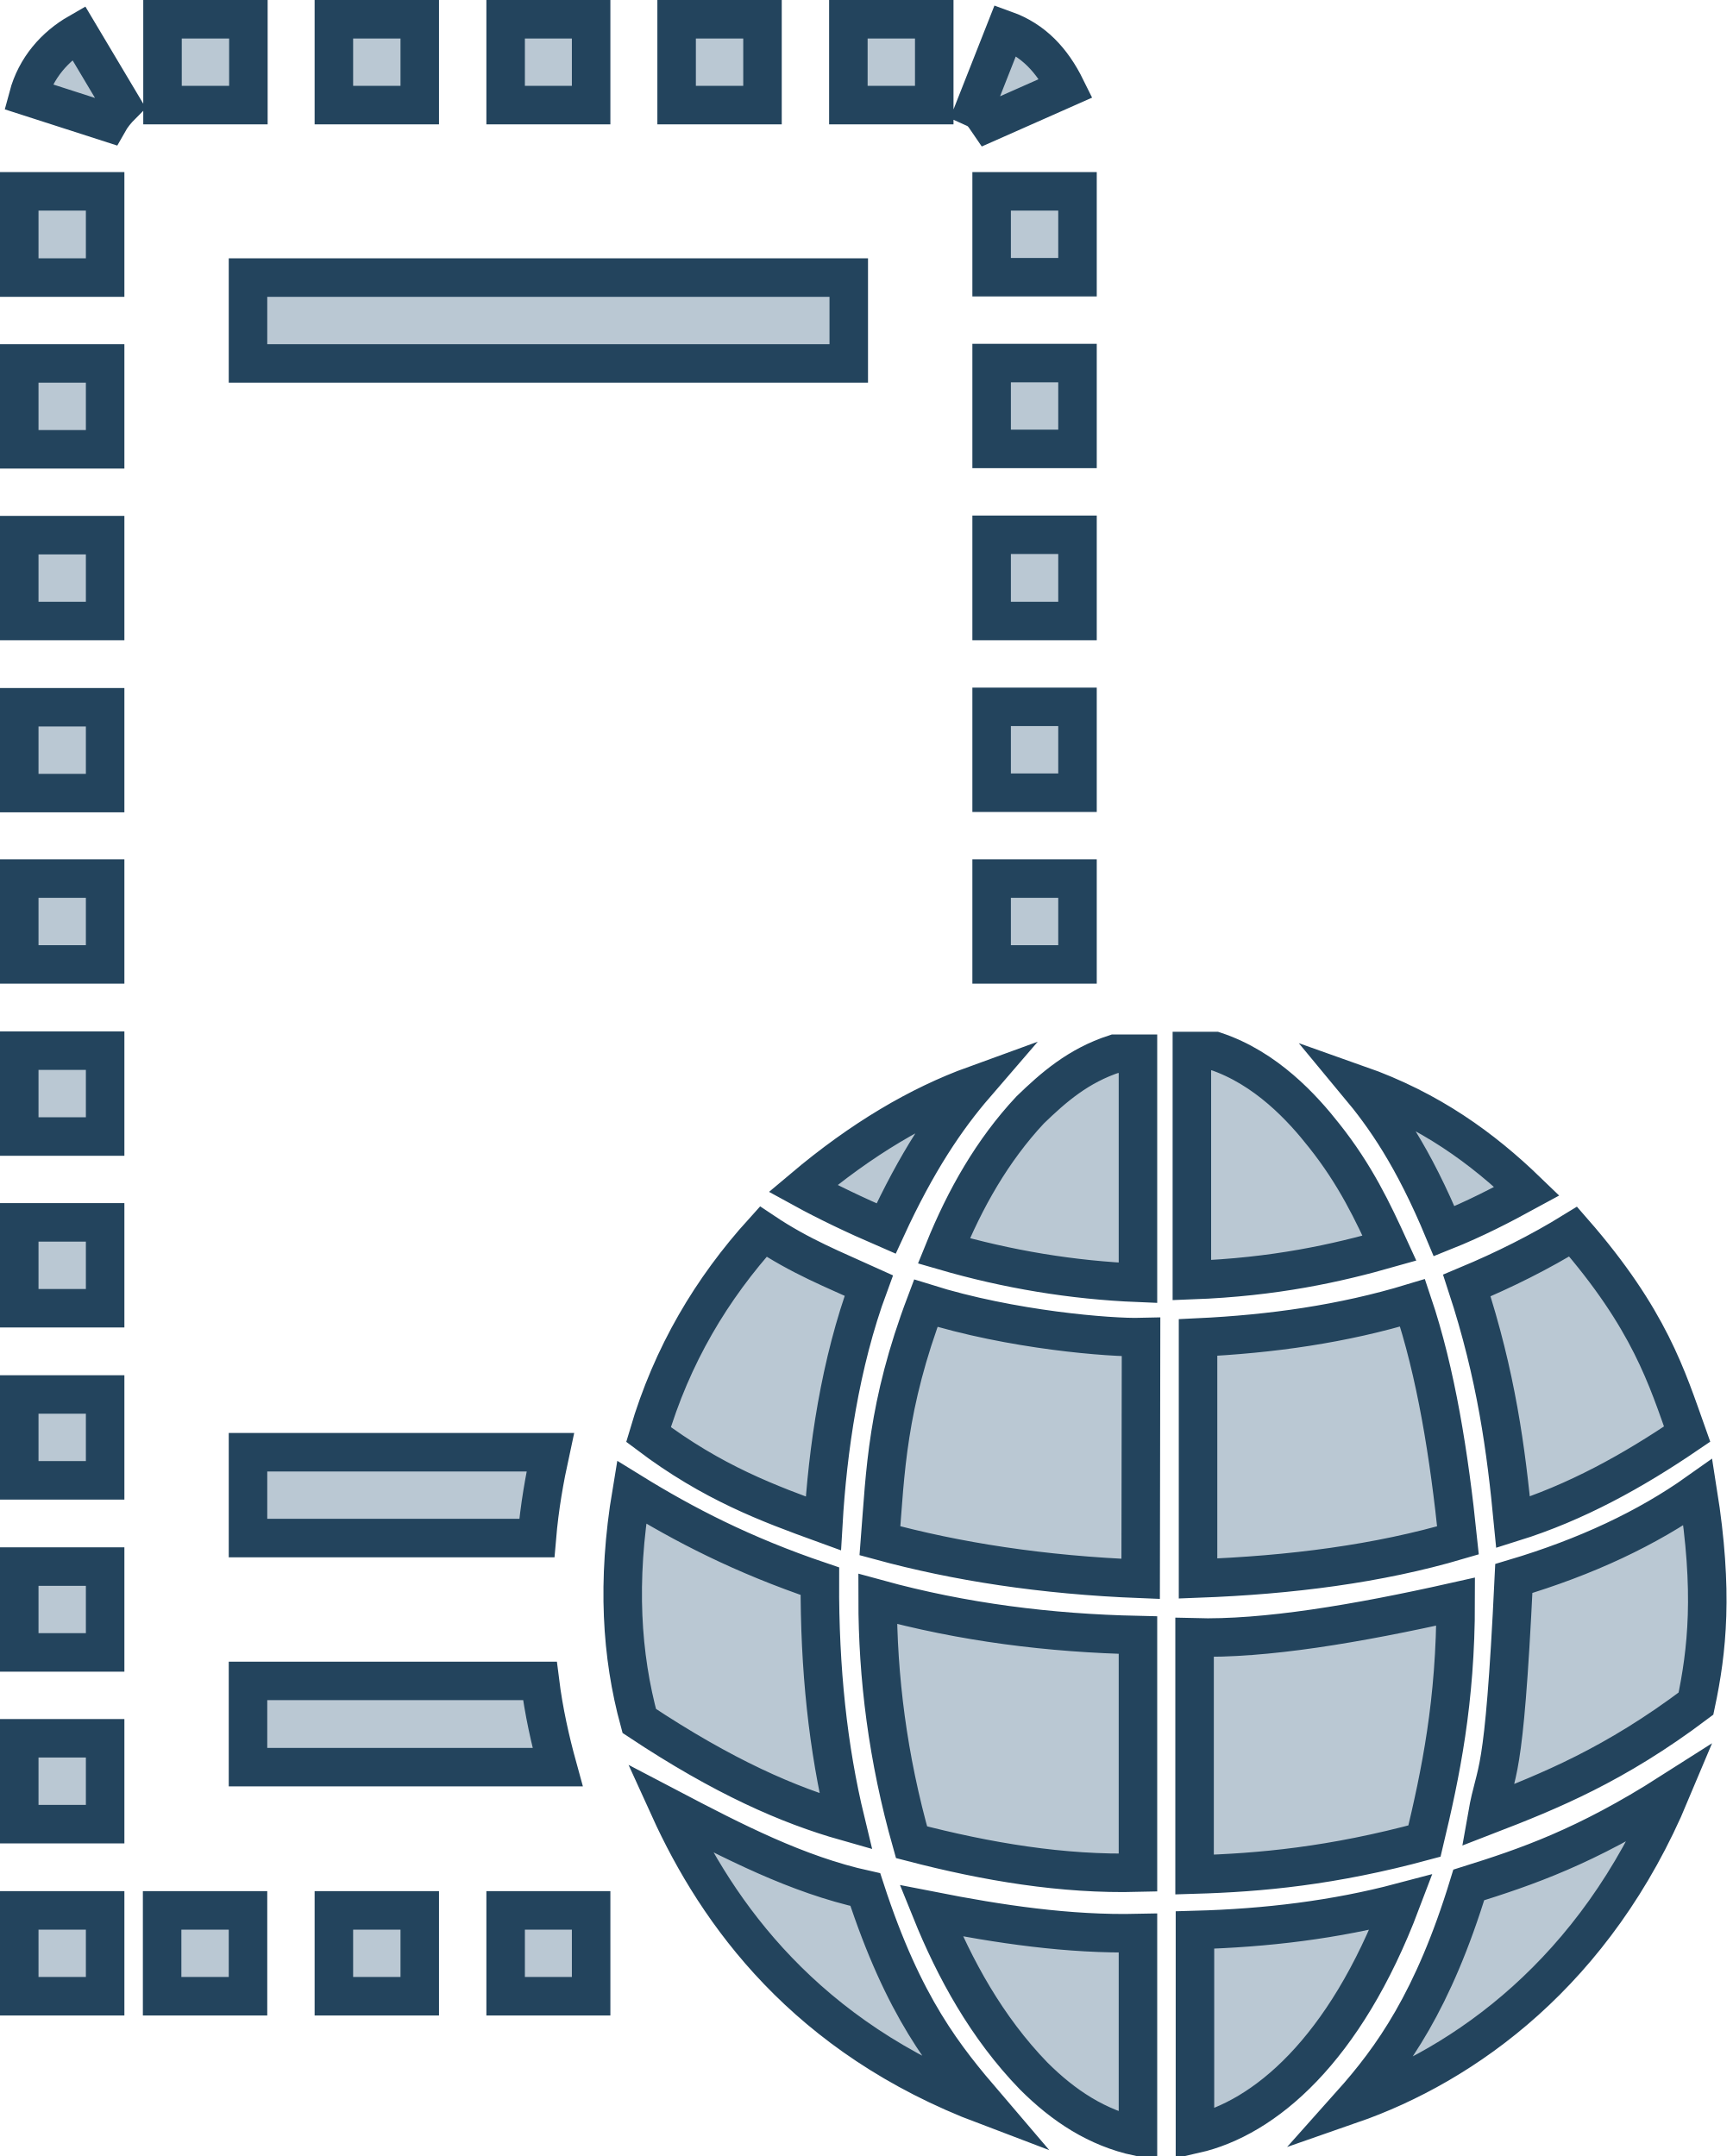
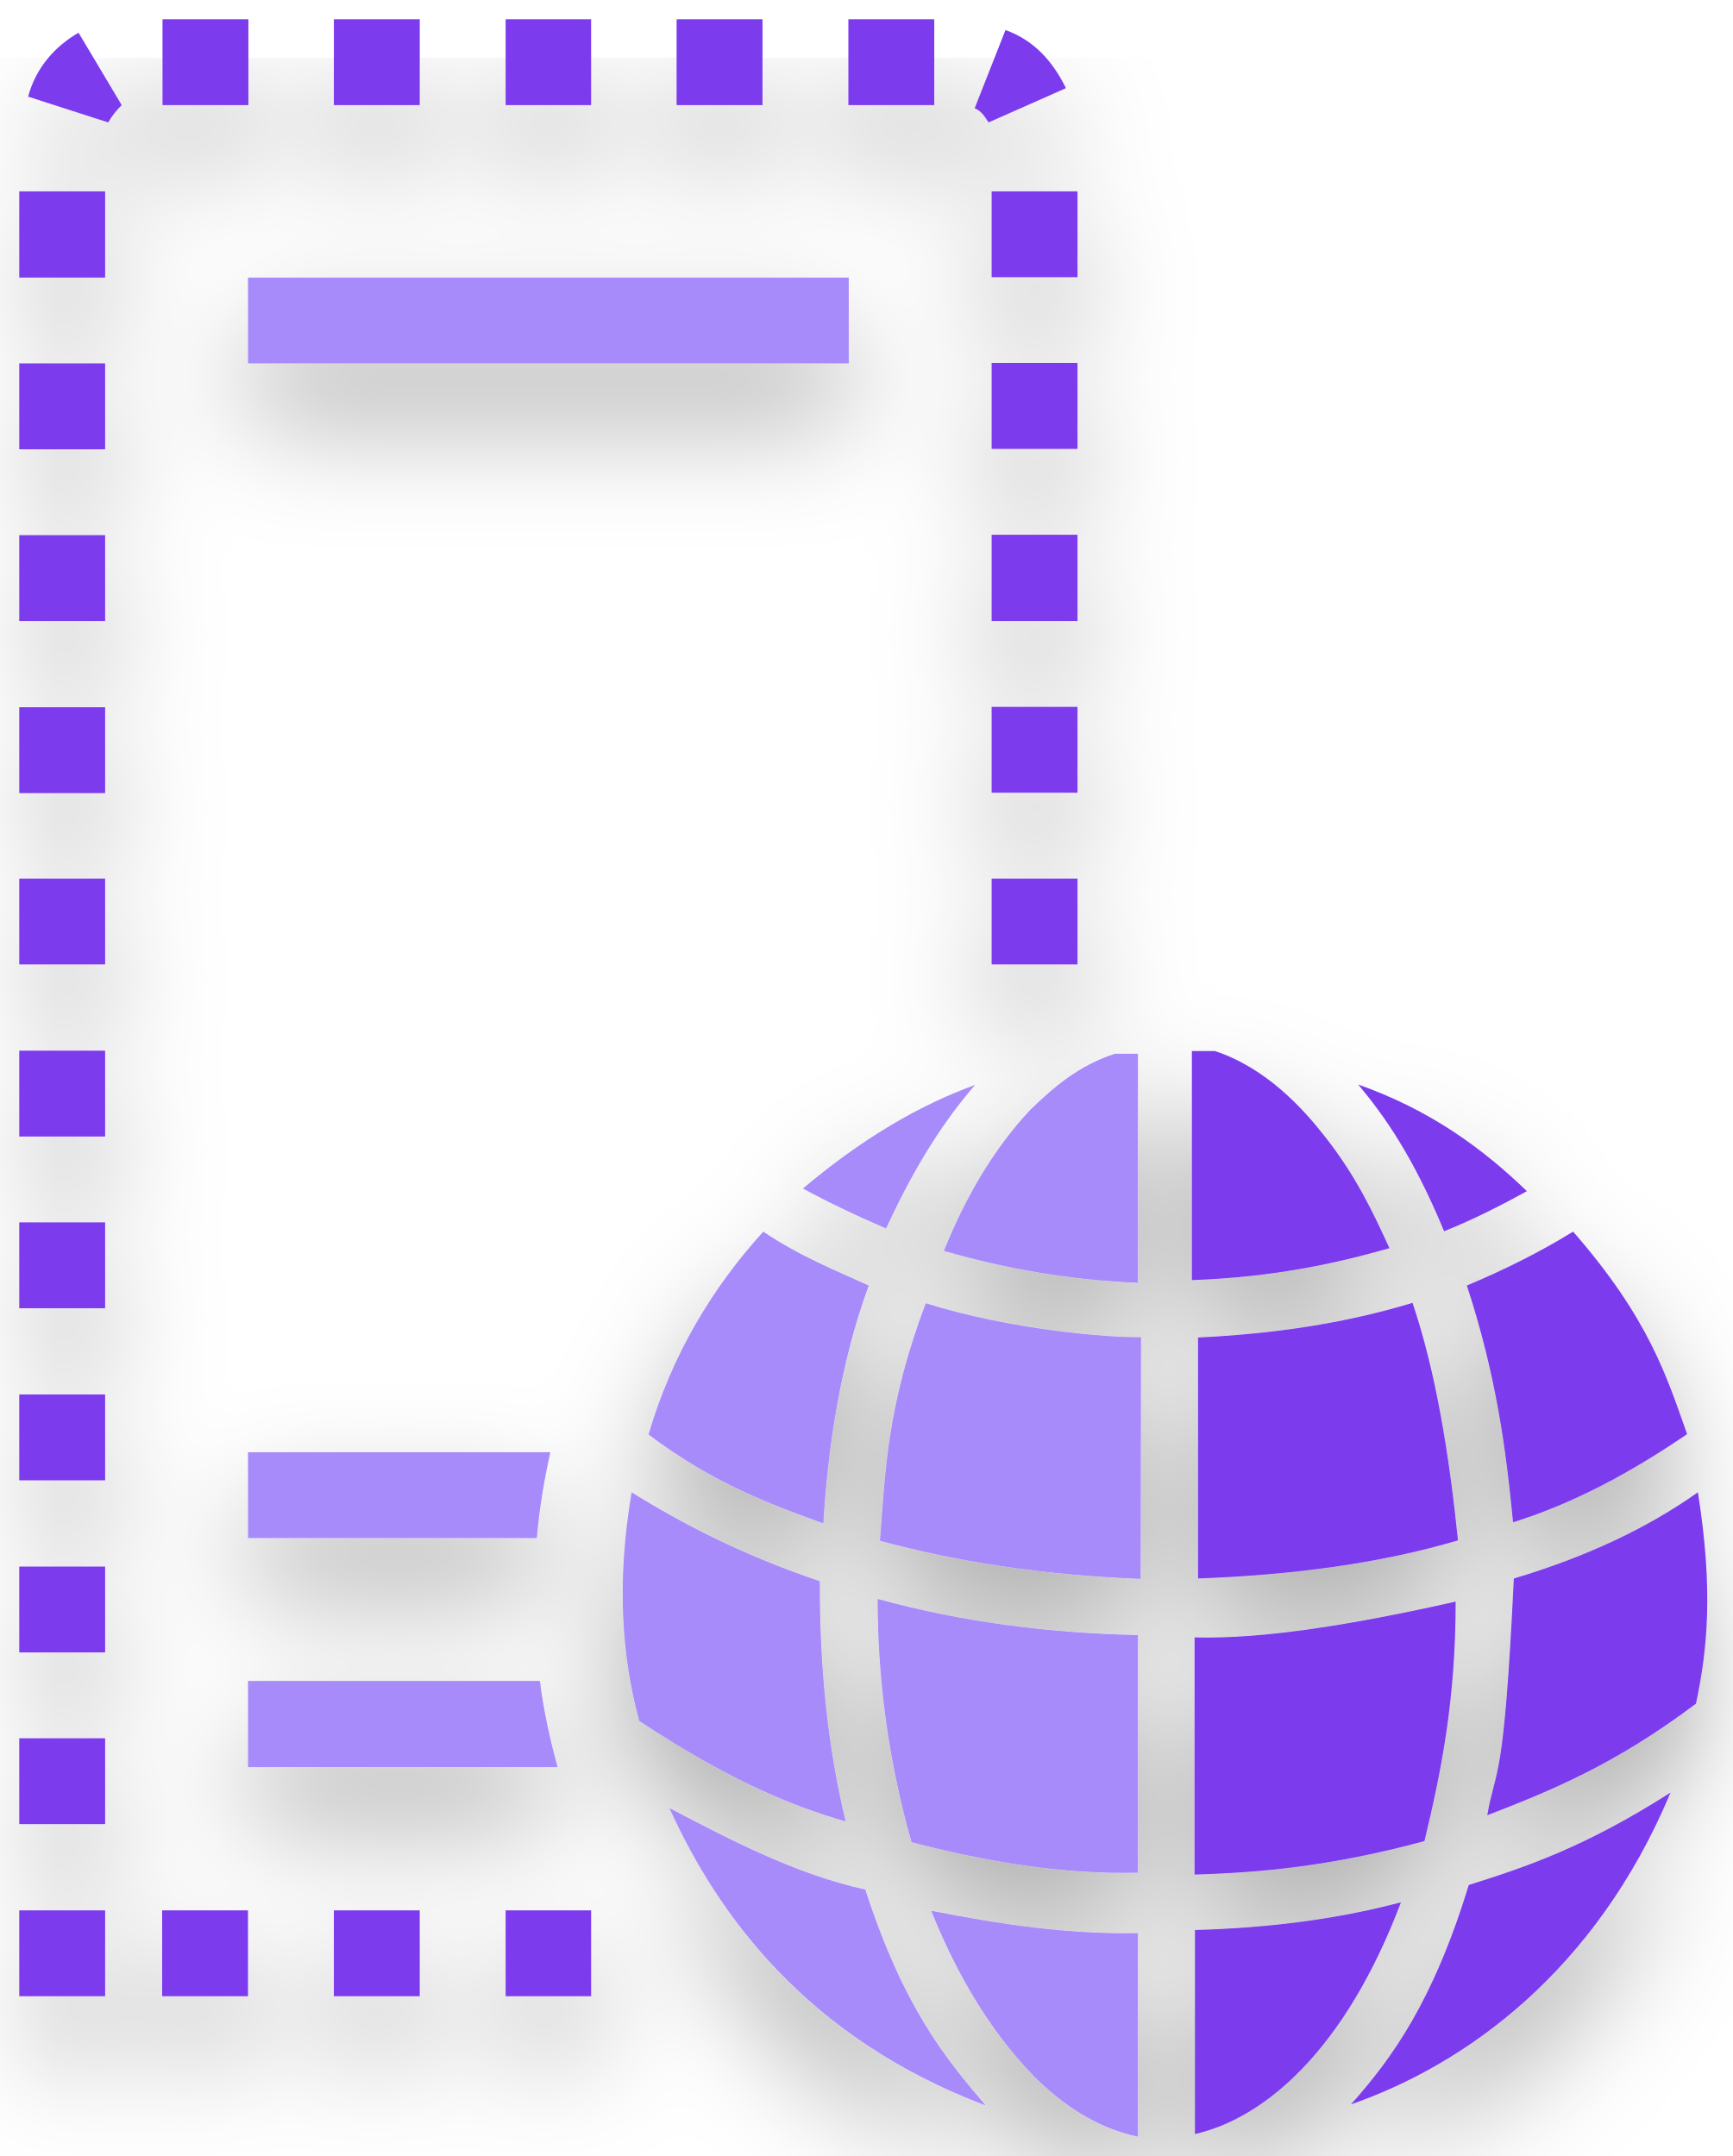
<svg xmlns="http://www.w3.org/2000/svg" version="1.1" width="45px" height="56px" viewBox="-0.5 -0.5 45 56" content="&lt;mxfile host=&quot;app.diagrams.net&quot; agent=&quot;Mozilla/5.0 (Windows NT 10.0; Win64; x64) AppleWebKit/537.36 (KHTML, like Gecko) Chrome/128.0.0.0 Safari/537.36 Edg/128.0.0.0&quot; version=&quot;24.7.16&quot;&gt;&#10;  &lt;diagram name=&quot;Page-1&quot; id=&quot;1sW2r1akbxhZGaDiX2mz&quot;&gt;&#10;    &lt;mxGraphModel dx=&quot;1426&quot; dy=&quot;791&quot; grid=&quot;1&quot; gridSize=&quot;10&quot; guides=&quot;1&quot; tooltips=&quot;1&quot; connect=&quot;1&quot; arrows=&quot;1&quot; fold=&quot;1&quot; page=&quot;1&quot; pageScale=&quot;1&quot; pageWidth=&quot;827&quot; pageHeight=&quot;1169&quot; math=&quot;0&quot; shadow=&quot;0&quot;&gt;&#10;      &lt;root&gt;&#10;        &lt;mxCell id=&quot;0&quot; /&gt;&#10;        &lt;mxCell id=&quot;1&quot; parent=&quot;0&quot; /&gt;&#10;        &lt;mxCell id=&quot;Zo_hKfJ1Sf6NGJSFo8-C-10&quot; value=&quot;&quot; style=&quot;sketch=0;pointerEvents=1;shadow=0;dashed=0;html=1;strokeColor=#23445d;fillColor=#bac8d3;labelPosition=center;verticalLabelPosition=bottom;verticalAlign=top;outlineConnect=0;align=center;shape=mxgraph.office.servers.virtual_web_server;&quot; vertex=&quot;1&quot; parent=&quot;1&quot;&gt;&#10;          &lt;mxGeometry x=&quot;410&quot; y=&quot;190&quot; width=&quot;44&quot; height=&quot;55&quot; as=&quot;geometry&quot; /&gt;&#10;        &lt;/mxCell&gt;&#10;      &lt;/root&gt;&#10;    &lt;/mxGraphModel&gt;&#10;  &lt;/diagram&gt;&#10;&lt;/mxfile&gt;&#10;">
-   <defs />
-   <g>
-     <g data-cell-id="0">
-       <g data-cell-id="1">
-         <g data-cell-id="Zo_hKfJ1Sf6NGJSFo8-C-10">
-           <g>
-             <rect x="0" y="0" width="44" height="55" fill="none" stroke="none" pointer-events="all" />
-             <path d="M 34.77 27.67 C 36.64 28.33 38 29.33 39.15 30.44 C 38.49 30.8 37.8 31.16 37 31.48 C 36.19 29.53 35.46 28.5 34.77 27.67 Z M 37.59 32.89 C 38.57 32.48 39.49 32.02 40.35 31.49 C 42.34 33.77 42.79 35.29 43.31 36.75 C 41.9 37.71 40.42 38.53 38.79 39.04 C 38.61 37.17 38.36 35.24 37.59 32.89 Z M 38.81 40.5 C 40.69 39.94 42.28 39.19 43.59 38.26 C 44 40.84 43.83 42.38 43.54 43.75 C 41.43 45.34 39.75 46.02 38.12 46.65 C 38.35 45.34 38.55 45.94 38.81 40.5 Z M 37.64 48.46 C 39.14 47.99 40.67 47.47 42.88 46.06 C 40.93 50.72 37.54 53.13 34.58 54.16 C 35.66 52.95 36.72 51.47 37.64 48.46 Z M 35.88 48.91 C 34.42 52.77 32.33 54.52 30.53 54.93 L 30.53 49.63 C 32.39 49.58 34.18 49.36 35.88 48.91 Z M 30.52 48.19 L 30.52 42.03 C 32.34 42.08 34.72 41.68 37.3 41.1 C 37.3 43.71 36.91 45.56 36.49 47.32 C 34.09 47.97 32.23 48.14 30.52 48.19 Z M 30.61 40.5 L 30.61 34.24 C 32.51 34.15 34.37 33.89 36.18 33.34 C 36.79 35.15 37.13 37.28 37.36 39.51 C 35.29 40.12 33.02 40.41 30.61 40.5 Z M 30.45 26.8 L 31.05 26.8 C 32.38 27.24 33.33 28.29 33.88 28.99 C 34.7 30.02 35.15 30.98 35.58 31.92 C 34.21 32.31 32.61 32.67 30.45 32.75 Z M 29.05 32.82 C 27.34 32.75 25.66 32.47 24.01 31.99 C 24.56 30.63 25.27 29.38 26.25 28.33 C 26.86 27.74 27.5 27.18 28.45 26.87 L 29.05 26.87 Z M 29.12 40.51 C 26.56 40.41 24.33 40.06 22.35 39.52 C 22.49 37.73 22.53 36.02 23.54 33.35 C 25.77 34.05 28.34 34.25 29.13 34.23 Z M 29.05 41.97 L 29.05 48.14 C 27.09 48.19 25.13 47.86 23.17 47.35 C 22.55 45.16 22.29 43.06 22.29 41.03 C 24.51 41.64 26.76 41.92 29.05 41.97 Z M 29.05 49.71 L 29.05 55 C 27.99 54.77 27.12 54.2 26.34 53.42 C 25.12 52.16 24.29 50.64 23.68 49.13 C 25.46 49.48 27.24 49.75 29.05 49.71 Z M 21.97 48.58 C 22.97 51.65 24.04 52.95 25.1 54.19 C 20.42 52.42 18.13 49.21 16.88 46.46 C 18.54 47.33 20.2 48.19 21.97 48.58 Z M 16.1 44.2 C 15.64 42.51 15.51 40.59 15.9 38.26 C 17.26 39.1 18.78 39.89 20.79 40.57 C 20.78 42.84 21 44.91 21.46 46.81 C 19.98 46.39 18.3 45.66 16.1 44.2 Z M 16.34 36.76 C 16.95 34.69 17.98 32.97 19.32 31.49 C 20.29 32.14 21.16 32.48 22.06 32.89 C 21.31 34.92 20.99 37.18 20.88 39.07 C 19.45 38.55 18.01 38.02 16.34 36.76 Z M 20.35 30.37 C 21.88 29.08 23.36 28.21 24.82 27.68 C 24.07 28.55 23.31 29.67 22.51 31.41 C 21.7 31.06 20.97 30.71 20.35 30.37 Z M 21.53 2.23 L 21.53 0 L 23.76 0 L 23.76 2.23 Z M 3.72 2.23 L 3.72 0 L 5.95 0 L 5.95 2.23 Z M 8.17 2.23 L 8.17 0 L 10.4 0 L 10.4 2.23 Z M 12.63 2.23 L 12.63 0 L 14.85 0 L 14.85 2.23 Z M 17.07 2.23 L 17.07 0 L 19.3 0 L 19.3 2.23 Z M 25.25 6.7 L 25.25 4.47 L 27.48 4.47 L 27.48 6.7 Z M 25.25 11.16 L 25.25 8.93 L 27.48 8.93 L 27.48 11.16 Z M 25.25 15.63 L 25.25 13.39 L 27.48 13.39 L 27.48 15.63 Z M 25.25 20.09 L 25.25 17.86 L 27.48 17.86 L 27.48 20.09 Z M 25.25 24.55 L 25.25 22.32 L 27.48 22.32 L 27.48 24.55 Z M 0 6.71 L 0 4.47 L 2.23 4.47 L 2.23 6.71 Z M 0 11.17 L 0 8.94 L 2.23 8.94 L 2.23 11.17 Z M 0 15.63 L 0 13.4 L 2.23 13.4 L 2.23 15.63 Z M 0 20.1 L 0 17.87 L 2.23 17.87 L 2.23 20.1 Z M 0 24.55 L 0 22.32 L 2.23 22.32 L 2.23 24.55 Z M 0 29.02 L 0 26.79 L 2.23 26.79 L 2.23 29.02 Z M 0 33.48 L 0 31.25 L 2.23 31.25 L 2.23 33.48 Z M 0 37.95 L 0 35.72 L 2.23 35.72 L 2.23 37.95 Z M 0 42.42 L 0 40.19 L 2.23 40.19 L 2.23 42.42 Z M 0 46.88 L 0 44.65 L 2.23 44.65 L 2.23 46.88 Z M 0 51.35 L 0 49.12 L 2.23 49.12 L 2.23 51.35 Z M 3.71 51.35 L 3.71 49.12 L 5.94 49.12 L 5.94 51.35 Z M 8.17 51.35 L 8.17 49.12 L 10.4 49.12 L 10.4 51.35 Z M 24.81 2.31 L 25.61 0.28 C 26.33 0.54 26.82 1.06 27.18 1.79 L 25.17 2.68 C 25.08 2.55 25.01 2.4 24.81 2.31 Z M 0.23 2.01 C 0.43 1.26 0.93 0.7 1.54 0.35 L 2.66 2.23 C 2.52 2.37 2.4 2.52 2.31 2.68 Z M 5.94 8.94 L 5.94 6.71 L 21.54 6.71 L 21.54 8.94 Z M 12.63 51.35 L 12.63 49.12 L 14.85 49.12 L 14.85 51.35 Z M 5.94 39.45 L 5.94 37.22 L 13.79 37.22 C 13.64 37.91 13.51 38.63 13.44 39.45 Z M 5.94 45.4 L 5.94 43.16 L 13.52 43.16 C 13.62 43.96 13.79 44.71 13.98 45.4 Z" fill="#bac8d3" stroke="#23445d" stroke-miterlimit="10" pointer-events="all" />
-           </g>
-         </g>
-       </g>
-     </g>
+   <defs>
+     <filter id="ghostShadow" x="-10%" y="-10%" width="130%" height="130%">
+       <feDropShadow dx="0" dy="1.5" stdDeviation="1.5" flood-color="#00000050" />
+     </filter>
+   </defs>
+   <g filter="url(#ghostShadow)">
+     <path d="M 21.53 2.23 L 21.53 0 L 23.76 0 L 23.76 2.23 Z M 3.72 2.23 L 3.72 0 L 5.95 0 L 5.95 2.23 Z              M 8.17 2.23 L 8.17 0 L 10.4 0 L 10.4 2.23 Z M 12.63 2.23 L 12.63 0 L 14.85 0 L 14.85 2.23 Z              M 17.07 2.23 L 17.07 0 L 19.3 0 L 19.3 2.23 Z              M 25.25 6.7 L 25.25 4.47 L 27.48 4.47 L 27.48 6.7 Z M 25.25 11.16 L 25.25 8.93 L 27.48 8.93 L 27.48 11.16 Z              M 25.25 15.63 L 25.25 13.39 L 27.48 13.39 L 27.48 15.63 Z M 25.25 20.09 L 25.25 17.86 L 27.48 17.86 L 27.48 20.09 Z              M 25.25 24.55 L 25.25 22.32 L 27.48 22.32 L 27.48 24.55 Z              M 0 6.71 L 0 4.47 L 2.23 4.47 L 2.23 6.71 Z M 0 11.17 L 0 8.94 L 2.23 8.94 L 2.23 11.17 Z              M 0 15.63 L 0 13.4 L 2.23 13.4 L 2.23 15.63 Z M 0 20.1 L 0 17.87 L 2.23 17.87 L 2.23 20.1 Z              M 0 24.55 L 0 22.32 L 2.23 22.32 L 2.23 24.55 Z M 0 29.02 L 0 26.79 L 2.23 26.79 L 2.23 29.02 Z              M 0 33.48 L 0 31.25 L 2.23 31.25 L 2.23 33.48 Z M 0 37.95 L 0 35.72 L 2.23 35.72 L 2.23 37.95 Z              M 0 42.42 L 0 40.19 L 2.23 40.19 L 2.23 42.42 Z M 0 46.88 L 0 44.65 L 2.23 44.65 L 2.23 46.88 Z              M 0 51.35 L 0 49.12 L 2.23 49.12 L 2.23 51.35 Z              M 3.71 51.35 L 3.71 49.12 L 5.94 49.12 L 5.94 51.35 Z              M 8.17 51.35 L 8.17 49.12 L 10.4 49.12 L 10.4 51.35 Z              M 12.63 51.35 L 12.63 49.12 L 14.85 49.12 L 14.85 51.35 Z" fill="#7c3aed" stroke="none" />
+     <path d="M 24.81 2.31 L 25.61 0.28 C 26.33 0.54 26.82 1.06 27.18 1.79 L 25.17 2.68 C 25.08 2.55 25.01 2.4 24.81 2.31 Z              M 0.23 2.01 C 0.43 1.26 0.93 0.7 1.54 0.35 L 2.66 2.23 C 2.52 2.37 2.4 2.52 2.31 2.68 Z" fill="#7c3aed" stroke="none" />
+     <path d="M 5.94 8.94 L 5.94 6.71 L 21.54 6.71 L 21.54 8.94 Z" fill="#a78bfa" stroke="none" />
+     <path d="M 34.77 27.67 C 36.64 28.33 38 29.33 39.15 30.44 C 38.49 30.8 37.8 31.16 37 31.48              C 36.19 29.53 35.46 28.5 34.77 27.67 Z              M 37.59 32.89 C 38.57 32.48 39.49 32.02 40.35 31.49 C 42.34 33.77 42.79 35.29 43.31 36.75              C 41.9 37.71 40.42 38.53 38.79 39.04 C 38.61 37.17 38.36 35.24 37.59 32.89 Z              M 38.81 40.5 C 40.69 39.94 42.28 39.19 43.59 38.26 C 44 40.84 43.83 42.38 43.54 43.75              C 41.43 45.34 39.75 46.02 38.12 46.65 C 38.35 45.34 38.55 45.94 38.81 40.5 Z              M 37.64 48.46 C 39.14 47.99 40.67 47.47 42.88 46.06 C 40.93 50.72 37.54 53.13 34.58 54.16              C 35.66 52.95 36.72 51.47 37.64 48.46 Z              M 35.88 48.91 C 34.42 52.77 32.33 54.52 30.53 54.93 L 30.53 49.63              C 32.39 49.58 34.18 49.36 35.88 48.91 Z              M 30.52 48.19 L 30.52 42.03 C 32.34 42.08 34.72 41.68 37.3 41.1              C 37.3 43.71 36.91 45.56 36.49 47.32 C 34.09 47.97 32.23 48.14 30.52 48.19 Z              M 30.61 40.5 L 30.61 34.24 C 32.51 34.15 34.37 33.89 36.18 33.34              C 36.79 35.15 37.13 37.28 37.36 39.51 C 35.29 40.12 33.02 40.41 30.61 40.5 Z              M 30.45 26.8 L 31.05 26.8 C 32.38 27.24 33.33 28.29 33.88 28.99              C 34.7 30.02 35.15 30.98 35.58 31.92 C 34.21 32.31 32.61 32.67 30.45 32.75 Z" fill="#7c3aed" stroke="none" />
+     <path d="M 29.05 32.82 C 27.34 32.75 25.66 32.47 24.01 31.99              C 24.56 30.63 25.27 29.38 26.25 28.33 C 26.86 27.74 27.5 27.18 28.45 26.87 L 29.05 26.87 Z              M 29.12 40.51 C 26.56 40.41 24.33 40.06 22.35 39.52              C 22.49 37.73 22.53 36.02 23.54 33.35 C 25.77 34.05 28.34 34.25 29.13 34.23 Z              M 29.05 41.97 L 29.05 48.14 C 27.09 48.19 25.13 47.86 23.17 47.35              C 22.55 45.16 22.29 43.06 22.29 41.03 C 24.51 41.64 26.76 41.92 29.05 41.97 Z              M 29.05 49.71 L 29.05 55 C 27.99 54.77 27.12 54.2 26.34 53.42              C 25.12 52.16 24.29 50.64 23.68 49.13 C 25.46 49.48 27.24 49.75 29.05 49.71 Z              M 21.97 48.58 C 22.97 51.65 24.04 52.95 25.1 54.19 C 20.42 52.42 18.13 49.21 16.88 46.46              C 18.54 47.33 20.2 48.19 21.97 48.58 Z              M 16.1 44.2 C 15.64 42.51 15.51 40.59 15.9 38.26              C 17.26 39.1 18.78 39.89 20.79 40.57 C 20.78 42.84 21 44.91 21.46 46.81              C 19.98 46.39 18.3 45.66 16.1 44.2 Z              M 16.34 36.76 C 16.95 34.69 17.98 32.97 19.32 31.49              C 20.29 32.14 21.16 32.48 22.06 32.89 C 21.31 34.92 20.99 37.18 20.88 39.07              C 19.45 38.55 18.01 38.02 16.34 36.76 Z              M 20.35 30.37 C 21.88 29.08 23.36 28.21 24.82 27.68              C 24.07 28.55 23.31 29.67 22.51 31.41 C 21.7 31.06 20.97 30.71 20.35 30.37 Z" fill="#a78bfa" stroke="none" />
+     <path d="M 5.94 39.45 L 5.94 37.22 L 13.79 37.22 C 13.64 37.91 13.51 38.63 13.44 39.45 Z              M 5.94 45.4 L 5.94 43.16 L 13.52 43.16 C 13.62 43.96 13.79 44.71 13.98 45.4 Z" fill="#a78bfa" stroke="none" />
  </g>
</svg>
